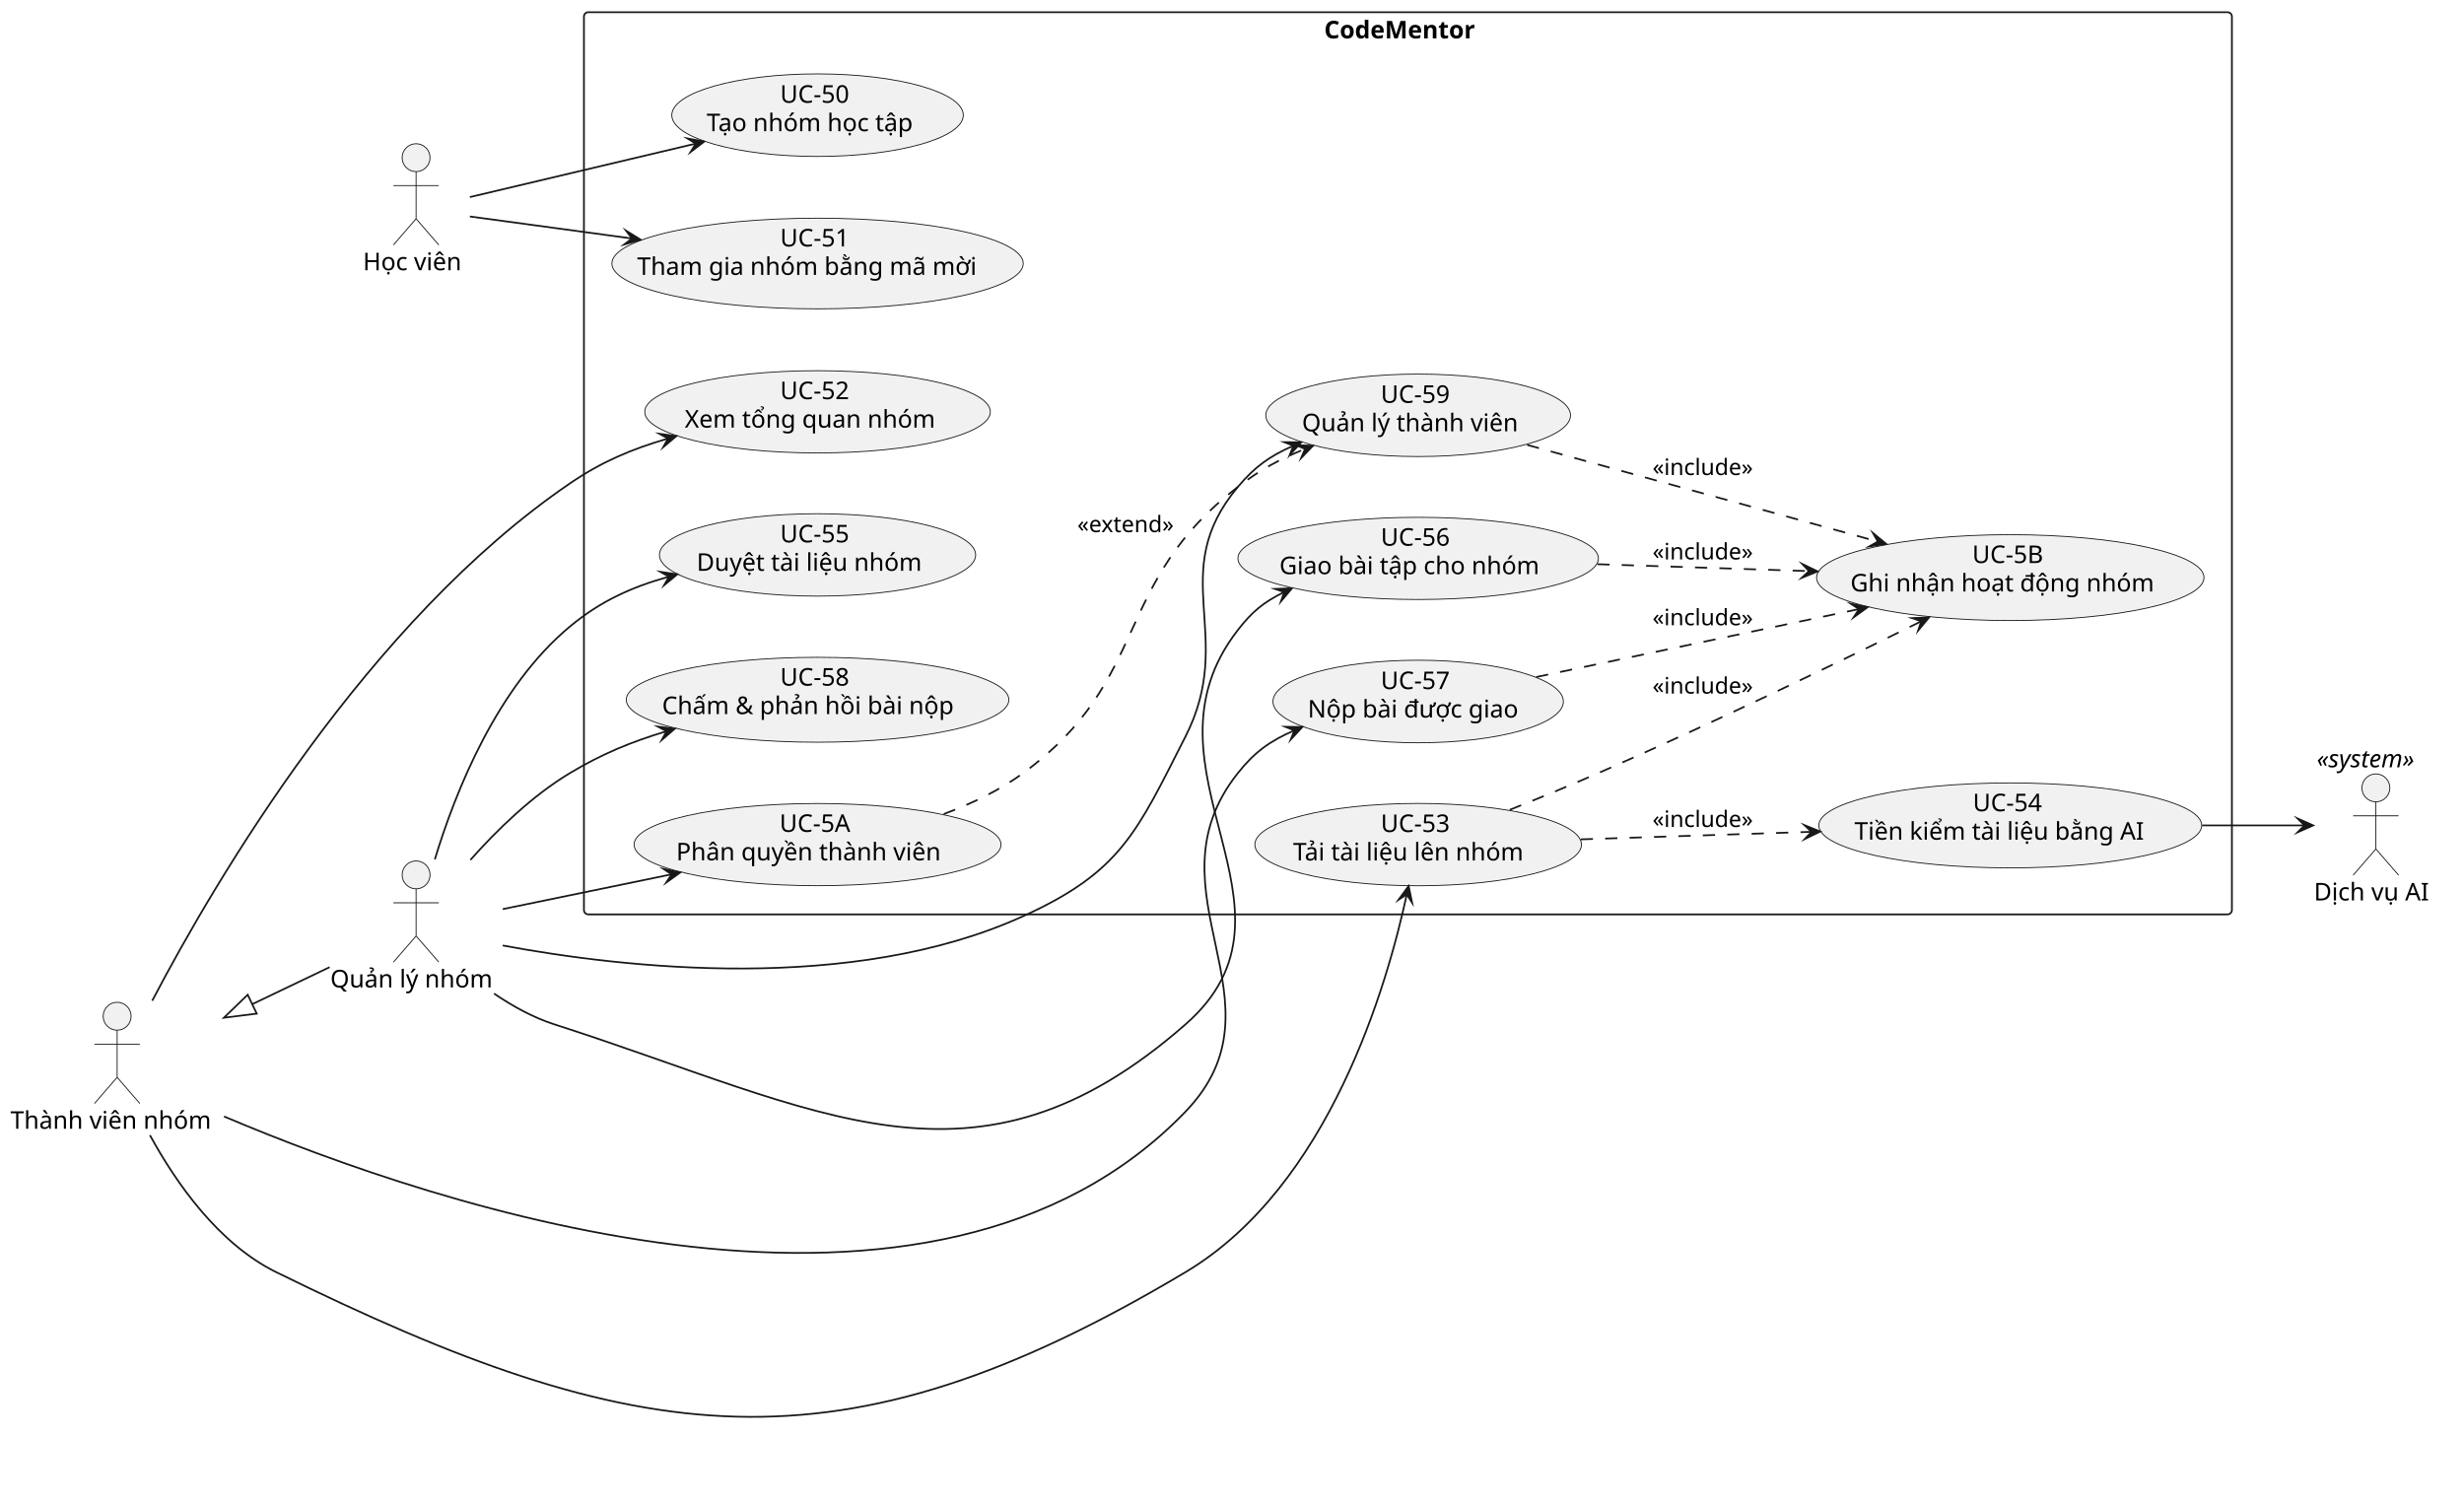
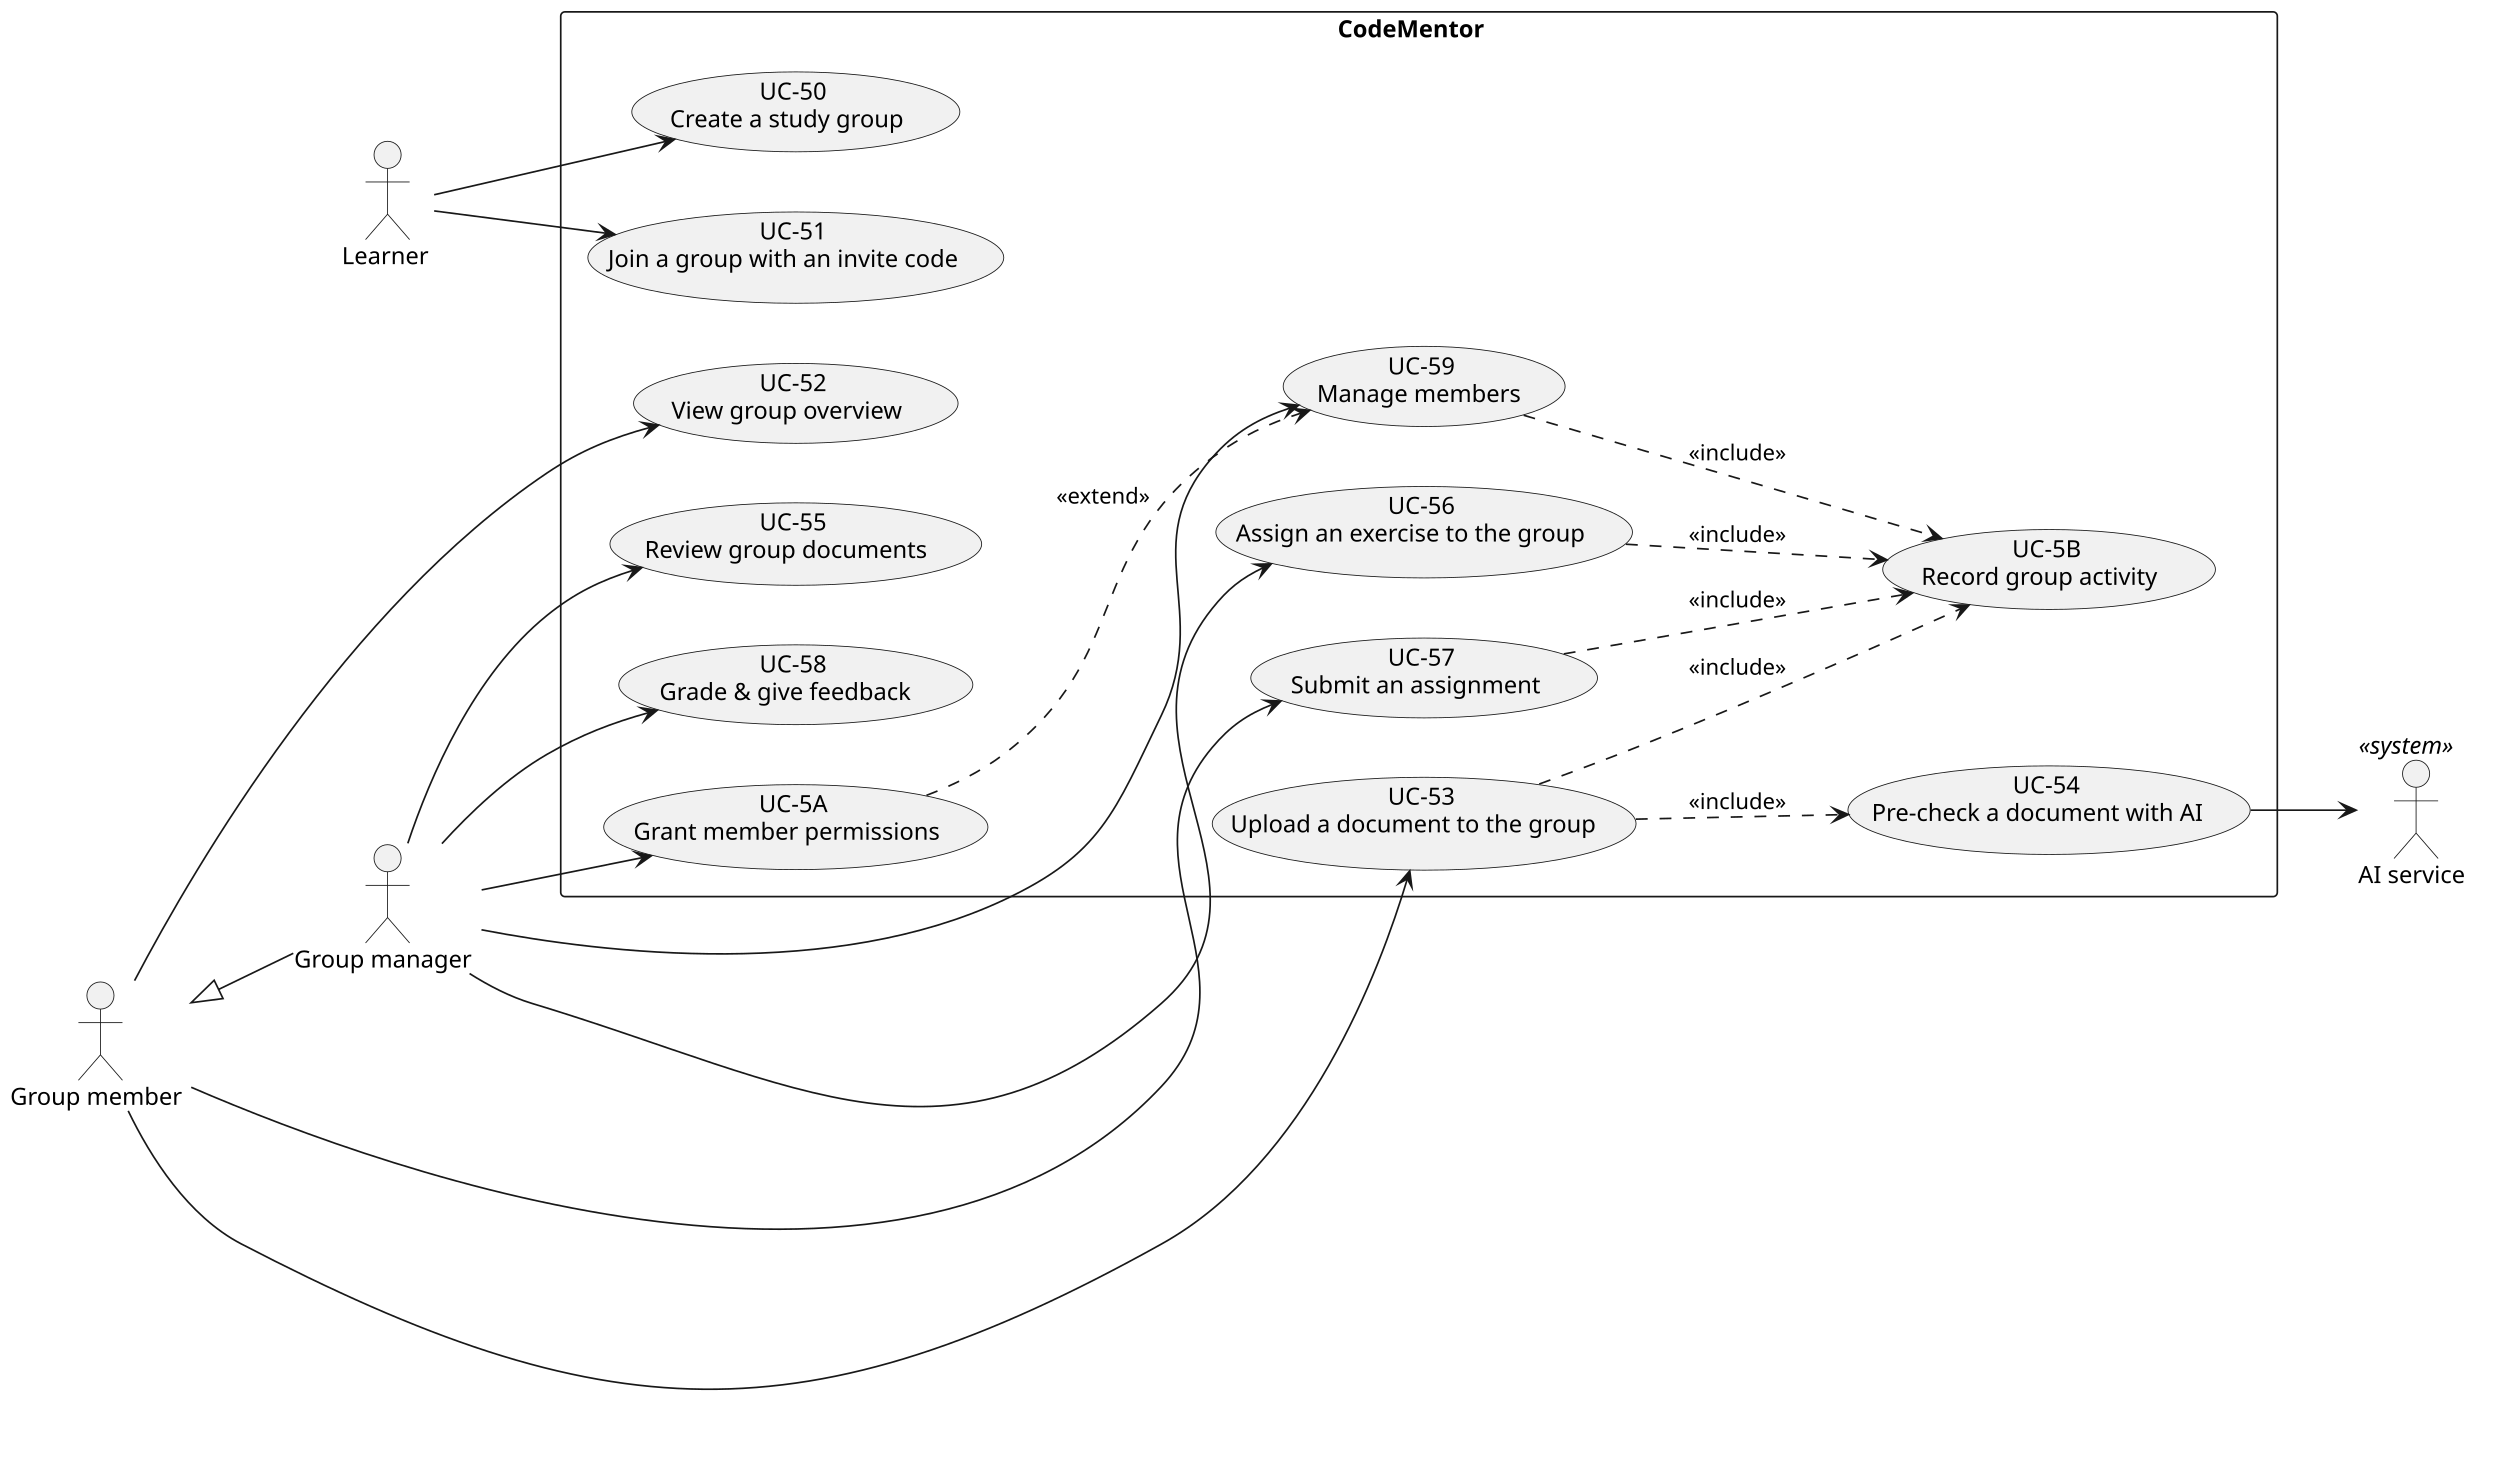
- <svg xmlns="http://www.w3.org/2000/svg" contentStyleType="text/css" data-diagram-type="DESCRIPTION" height="862px" preserveAspectRatio="none" style="width:1412px;height:862px;background:#FFFFFF;" version="1.1" viewBox="0 0 1412 862" width="1412px" zoomAndPan="magnify">
+ <svg xmlns="http://www.w3.org/2000/svg" version="1.1" data-diagram-type="DESCRIPTION" style="width:1475px;height:866px;background:#FFFFFF;" width="1475px" height="866px" viewBox="0 0 1475 866" zoomAndPan="magnify" preserveAspectRatio="none" contentStyleType="text/css">
  <defs />
-   <g>
-     <g class="cluster" data-qualified-name="CodeMentor" data-source-line="8" id="ent0005">
-       <rect fill="none" height="517" rx="2.5" ry="2.5" style="stroke:#181818;stroke-width:1;" width="944.37" x="334.63" y="7" />
-       <text fill="#000000" font-family="sans-serif" font-size="14" font-weight="700" lengthAdjust="spacing" textLength="96.018" x="758.806" y="21.995">CodeMentor</text>
+   <g font-family="sans-serif" lengthAdjust="spacing">
+     <g class="cluster" data-qualified-name="CodeMentor" id="ent0005" data-source-line="8">
+       <rect x="330.83" y="7" width="1012.79" height="522" fill="none" style="stroke:#181818;stroke-width:1;" rx="2.5" ry="2.5" />
+       <text x="789.216" y="21.995" fill="#000" font-size="14" textLength="96.018" font-weight="700">CodeMentor</text>
    </g>
-     <g class="entity" data-qualified-name="CodeMentor.UC50" data-source-line="9" id="ent0006">
-       <ellipse cx="468.498" cy="66.003" fill="#F1F1F1" rx="83.528" ry="23.653" style="stroke:#181818;stroke-width:0.5;" />
-       <text fill="#000000" font-family="sans-serif" font-size="14" lengthAdjust="spacing" textLength="42.889" x="447.053" y="58.893">UC-50</text>
-       <text fill="#000000" font-family="sans-serif" font-size="14" lengthAdjust="spacing" textLength="127.087" x="404.954" y="75.189">Tạo nhóm học tập</text>
+     <g class="entity" data-qualified-name="CodeMentor.UC50" id="ent0006" data-source-line="9">
+       <ellipse cx="469.532" cy="65.997" rx="96.782" ry="23.577" fill="#F1F1F1" style="stroke:#181818;stroke-width:0.5;" />
+       <text x="448.087" y="58.762" fill="#000" font-size="14" textLength="42.889">UC-50</text>
+       <text x="395.256" y="75.059" fill="#000" font-size="14" textLength="148.552">Create a study group</text>
    </g>
-     <g class="entity" data-qualified-name="CodeMentor.UC51" data-source-line="10" id="ent0007">
-       <ellipse cx="468.504" cy="151.005" fill="#F1F1F1" rx="117.874" ry="25.975" style="stroke:#181818;stroke-width:0.5;" />
-       <text fill="#000000" font-family="sans-serif" font-size="14" lengthAdjust="spacing" textLength="42.889" x="447.06" y="141.231">UC-51</text>
-       <text fill="#000000" font-family="sans-serif" font-size="14" lengthAdjust="spacing" textLength="206.732" x="365.138" y="157.528">Tham gia nhóm bằng mã mời</text>
+     <g class="entity" data-qualified-name="CodeMentor.UC51" id="ent0007" data-source-line="10">
+       <ellipse cx="469.527" cy="151.999" rx="122.697" ry="26.939" fill="#F1F1F1" style="stroke:#181818;stroke-width:0.5;" />
+       <text x="448.082" y="141.244" fill="#000" font-size="14" textLength="42.889">UC-51</text>
+       <text x="358.696" y="157.541" fill="#000" font-size="14" textLength="221.662">Join a group with an invite code</text>
    </g>
-     <g class="entity" data-qualified-name="CodeMentor.UC52" data-source-line="11" id="ent0008">
-       <ellipse cx="468.499" cy="235.997" fill="#F1F1F1" rx="99.019" ry="23.567" style="stroke:#181818;stroke-width:0.5;" />
-       <text fill="#000000" font-family="sans-serif" font-size="14" lengthAdjust="spacing" textLength="42.889" x="447.055" y="228.746">UC-52</text>
-       <text fill="#000000" font-family="sans-serif" font-size="14" lengthAdjust="spacing" textLength="152.168" x="392.415" y="245.043">Xem tổng quan nhóm</text>
+     <g class="entity" data-qualified-name="CodeMentor.UC52" id="ent0008" data-source-line="11">
+       <ellipse cx="469.533" cy="238.001" rx="95.733" ry="23.581" fill="#F1F1F1" style="stroke:#181818;stroke-width:0.5;" />
+       <text x="448.089" y="230.775" fill="#000" font-size="14" textLength="42.889">UC-52</text>
+       <text x="396.105" y="247.072" fill="#000" font-size="14" textLength="146.856">View group overview</text>
    </g>
-     <g class="entity" data-qualified-name="CodeMentor.UC53" data-source-line="12" id="ent0009">
-       <ellipse cx="812.678" cy="484.002" fill="#F1F1F1" rx="93.578" ry="23.592" style="stroke:#181818;stroke-width:0.5;" />
-       <text fill="#000000" font-family="sans-serif" font-size="14" lengthAdjust="spacing" textLength="42.889" x="791.233" y="476.792">UC-53</text>
-       <text fill="#000000" font-family="sans-serif" font-size="14" lengthAdjust="spacing" textLength="143.37" x="740.993" y="493.089">Tải tài liệu lên nhóm</text>
+     <g class="entity" data-qualified-name="CodeMentor.UC53" id="ent0009" data-source-line="12">
+       <ellipse cx="840.247" cy="485.995" rx="125.027" ry="27.405" fill="#F1F1F1" style="stroke:#181818;stroke-width:0.5;" />
+       <text x="818.802" y="474.767" fill="#000" font-size="14" textLength="42.889">UC-53</text>
+       <text x="725.987" y="491.064" fill="#000" font-size="14" textLength="228.519">Upload a document to the group</text>
    </g>
-     <g class="entity" data-qualified-name="CodeMentor.UC54" data-source-line="13" id="ent0010">
-       <ellipse cx="1151.992" cy="473.002" fill="#F1F1F1" rx="109.712" ry="24.342" style="stroke:#181818;stroke-width:0.5;" />
-       <text fill="#000000" font-family="sans-serif" font-size="14" lengthAdjust="spacing" textLength="42.889" x="1130.547" y="464.892">UC-54</text>
-       <text fill="#000000" font-family="sans-serif" font-size="14" lengthAdjust="spacing" textLength="178.582" x="1062.701" y="481.189">Tiền kiểm tài liệu bằng AI</text>
+     <g class="entity" data-qualified-name="CodeMentor.UC54" id="ent0010" data-source-line="13">
+       <ellipse cx="1208.951" cy="478.004" rx="118.671" ry="26.134" fill="#F1F1F1" style="stroke:#181818;stroke-width:0.5;" />
+       <text x="1187.507" y="468.068" fill="#000" font-size="14" textLength="42.889">UC-54</text>
+       <text x="1104.313" y="484.365" fill="#000" font-size="14" textLength="209.275">Pre-check a document with AI</text>
    </g>
-     <g class="entity" data-qualified-name="CodeMentor.UC55" data-source-line="14" id="ent0011">
-       <ellipse cx="468.498" cy="317.998" fill="#F1F1F1" rx="90.609" ry="23.608" style="stroke:#181818;stroke-width:0.5;" />
-       <text fill="#000000" font-family="sans-serif" font-size="14" lengthAdjust="spacing" textLength="42.889" x="447.054" y="310.814">UC-55</text>
-       <text fill="#000000" font-family="sans-serif" font-size="14" lengthAdjust="spacing" textLength="138.565" x="399.216" y="327.111">Duyệt tài liệu nhóm</text>
+     <g class="entity" data-qualified-name="CodeMentor.UC55" id="ent0011" data-source-line="14">
+       <ellipse cx="469.527" cy="321.001" rx="109.657" ry="24.331" fill="#F1F1F1" style="stroke:#181818;stroke-width:0.5;" />
+       <text x="448.082" y="312.902" fill="#000" font-size="14" textLength="42.889">UC-55</text>
+       <text x="380.338" y="329.199" fill="#000" font-size="14" textLength="178.377">Review group documents</text>
    </g>
-     <g class="entity" data-qualified-name="CodeMentor.UC56" data-source-line="15" id="ent0012">
-       <ellipse cx="812.678" cy="320" fill="#F1F1F1" rx="103.298" ry="23.55" style="stroke:#181818;stroke-width:0.5;" />
-       <text fill="#000000" font-family="sans-serif" font-size="14" lengthAdjust="spacing" textLength="42.889" x="791.234" y="312.722">UC-56</text>
-       <text fill="#000000" font-family="sans-serif" font-size="14" lengthAdjust="spacing" textLength="159.079" x="733.139" y="329.019">Giao bài tập cho nhóm</text>
+     <g class="entity" data-qualified-name="CodeMentor.UC56" id="ent0012" data-source-line="15">
+       <ellipse cx="840.253" cy="314.001" rx="122.903" ry="26.981" fill="#F1F1F1" style="stroke:#181818;stroke-width:0.5;" />
+       <text x="818.809" y="303.204" fill="#000" font-size="14" textLength="42.889">UC-56</text>
+       <text x="729.114" y="319.5" fill="#000" font-size="14" textLength="222.277">Assign an exercise to the group</text>
    </g>
-     <g class="entity" data-qualified-name="CodeMentor.UC57" data-source-line="16" id="ent0013">
-       <ellipse cx="812.682" cy="401.995" fill="#F1F1F1" rx="83.212" ry="23.655" style="stroke:#181818;stroke-width:0.5;" />
-       <text fill="#000000" font-family="sans-serif" font-size="14" lengthAdjust="spacing" textLength="42.889" x="791.238" y="394.889">UC-57</text>
-       <text fill="#000000" font-family="sans-serif" font-size="14" lengthAdjust="spacing" textLength="126.574" x="749.395" y="411.186">Nộp bài được giao</text>
+     <g class="entity" data-qualified-name="CodeMentor.UC57" id="ent0013" data-source-line="16">
+       <ellipse cx="840.246" cy="400.004" rx="102.286" ry="23.554" fill="#F1F1F1" style="stroke:#181818;stroke-width:0.5;" />
+       <text x="818.802" y="392.732" fill="#000" font-size="14" textLength="42.889">UC-57</text>
+       <text x="761.524" y="409.029" fill="#000" font-size="14" textLength="157.445">Submit an assignment</text>
    </g>
-     <g class="entity" data-qualified-name="CodeMentor.UC58" data-source-line="17" id="ent0014">
-       <ellipse cx="468.504" cy="401.005" fill="#F1F1F1" rx="109.624" ry="24.325" style="stroke:#181818;stroke-width:0.5;" />
-       <text fill="#000000" font-family="sans-serif" font-size="14" lengthAdjust="spacing" textLength="42.889" x="447.06" y="392.913">UC-58</text>
-       <text fill="#000000" font-family="sans-serif" font-size="14" lengthAdjust="spacing" textLength="178.254" x="379.377" y="409.209">Chấm &amp; phản hồi bài nộp</text>
+     <g class="entity" data-qualified-name="CodeMentor.UC58" id="ent0014" data-source-line="17">
+       <ellipse cx="469.53" cy="403.996" rx="104.45" ry="23.546" fill="#F1F1F1" style="stroke:#181818;stroke-width:0.5;" />
+       <text x="448.086" y="396.711" fill="#000" font-size="14" textLength="42.889">UC-58</text>
+       <text x="389.061" y="413.008" fill="#000" font-size="14" textLength="160.938">Grade &amp; give feedback</text>
    </g>
-     <g class="entity" data-qualified-name="CodeMentor.UC59" data-source-line="18" id="ent0015">
-       <ellipse cx="812.679" cy="237.997" fill="#F1F1F1" rx="87.309" ry="23.627" style="stroke:#181818;stroke-width:0.5;" />
-       <text fill="#000000" font-family="sans-serif" font-size="14" lengthAdjust="spacing" textLength="42.889" x="791.234" y="230.845">UC-59</text>
-       <text fill="#000000" font-family="sans-serif" font-size="14" lengthAdjust="spacing" textLength="133.219" x="746.069" y="247.142">Quản lý thành viên</text>
+     <g class="entity" data-qualified-name="CodeMentor.UC59" id="ent0015" data-source-line="18">
+       <ellipse cx="840.246" cy="227.995" rx="83.166" ry="23.655" fill="#F1F1F1" style="stroke:#181818;stroke-width:0.5;" />
+       <text x="818.801" y="220.89" fill="#000" font-size="14" textLength="42.889">UC-59</text>
+       <text x="776.996" y="237.186" fill="#000" font-size="14" textLength="126.499">Manage members</text>
    </g>
-     <g class="entity" data-qualified-name="CodeMentor.UC5A" data-source-line="19" id="ent0016">
-       <ellipse cx="468.504" cy="483.999" fill="#F1F1F1" rx="105.134" ry="23.549" style="stroke:#181818;stroke-width:0.5;" />
-       <text fill="#000000" font-family="sans-serif" font-size="14" lengthAdjust="spacing" textLength="43.559" x="446.725" y="476.719">UC-5A</text>
-       <text fill="#000000" font-family="sans-serif" font-size="14" lengthAdjust="spacing" textLength="161.998" x="387.505" y="493.016">Phân quyền thành viên</text>
+     <g class="entity" data-qualified-name="CodeMentor.UC5A" id="ent0016" data-source-line="19">
+       <ellipse cx="469.533" cy="488.001" rx="113.353" ry="25.071" fill="#F1F1F1" style="stroke:#181818;stroke-width:0.5;" />
+       <text x="447.753" y="479.161" fill="#000" font-size="14" textLength="43.559">UC-5A</text>
+       <text x="373.741" y="495.458" fill="#000" font-size="14" textLength="191.584">Grant member permissions</text>
    </g>
-     <g class="entity" data-qualified-name="CodeMentor.UC5B" data-source-line="20" id="ent0017">
-       <ellipse cx="1151.993" cy="331.003" fill="#F1F1F1" rx="111.013" ry="24.603" style="stroke:#181818;stroke-width:0.5;" />
-       <text fill="#000000" font-family="sans-serif" font-size="14" lengthAdjust="spacing" textLength="43.586" x="1130.2" y="322.641">UC-5B</text>
-       <text fill="#000000" font-family="sans-serif" font-size="14" lengthAdjust="spacing" textLength="183.278" x="1060.354" y="338.938">Ghi nhận hoạt động nhóm</text>
+     <g class="entity" data-qualified-name="CodeMentor.UC5B" id="ent0017" data-source-line="20">
+       <ellipse cx="1208.953" cy="335.997" rx="98.153" ry="23.577" fill="#F1F1F1" style="stroke:#181818;stroke-width:0.5;" />
+       <text x="1187.16" y="328.764" fill="#000" font-size="14" textLength="43.586">UC-5B</text>
+       <text x="1133.594" y="345.061" fill="#000" font-size="14" textLength="150.719">Record group activity</text>
    </g>
-     <g class="entity" data-qualified-name="Learner" data-source-line="3" id="ent0001">
-       <ellipse cx="238.441" cy="90.36" fill="#F1F1F1" rx="8" ry="8" style="stroke:#181818;stroke-width:0.5;" />
-       <path d="M238.441,98.36 L238.441,125.36 M225.441,106.36 L251.441,106.36 M238.441,125.36 L225.441,140.36 M238.441,125.36 L251.441,140.36" fill="none" style="stroke:#181818;stroke-width:0.5;" />
-       <text fill="#000000" font-family="sans-serif" font-size="14" lengthAdjust="spacing" textLength="60.901" x="207.99" y="154.855">Học viên</text>
+     <g class="entity" data-qualified-name="Learner" id="ent0001" data-source-line="3">
+       <ellipse cx="228.675" cy="91.36" rx="8" ry="8" fill="#F1F1F1" style="stroke:#181818;stroke-width:0.5;" />
+       <path d="M228.675,99.36 L228.675,126.36 M215.675,107.36 L241.675,107.36 M228.675,126.36 L215.675,141.36 M228.675,126.36 L241.675,141.36" style="stroke:#181818;stroke-width:0.5;" fill="none" />
+       <text x="201.68" y="155.855" fill="#000" font-size="14" textLength="53.99">Learner</text>
    </g>
-     <g class="entity" data-qualified-name="GMember" data-source-line="4" id="ent0002">
-       <ellipse cx="67.13" cy="582.36" fill="#F1F1F1" rx="8" ry="8" style="stroke:#181818;stroke-width:0.5;" />
-       <path d="M67.13,590.36 L67.13,617.36 M54.13,598.36 L80.13,598.36 M67.13,617.36 L54.13,632.36 M67.13,617.36 L80.13,632.36" fill="none" style="stroke:#181818;stroke-width:0.5;" />
-       <text fill="#000000" font-family="sans-serif" font-size="14" lengthAdjust="spacing" textLength="122.261" x="6" y="646.855">Thành viên nhóm</text>
+     <g class="entity" data-qualified-name="GMember" id="ent0002" data-source-line="4">
+       <ellipse cx="59.262" cy="587.36" rx="8" ry="8" fill="#F1F1F1" style="stroke:#181818;stroke-width:0.5;" />
+       <path d="M59.262,595.36 L59.262,622.36 M46.262,603.36 L72.262,603.36 M59.262,622.36 L46.262,637.36 M59.262,622.36 L72.262,637.36" style="stroke:#181818;stroke-width:0.5;" fill="none" />
+       <text x="6" y="651.855" fill="#000" font-size="14" textLength="106.524">Group member</text>
    </g>
-     <g class="entity" data-qualified-name="GManager" data-source-line="5" id="ent0003">
-       <ellipse cx="238.445" cy="501.36" fill="#F1F1F1" rx="8" ry="8" style="stroke:#181818;stroke-width:0.5;" />
-       <path d="M238.445,509.36 L238.445,536.36 M225.445,517.36 L251.445,517.36 M238.445,536.36 L225.445,551.36 M238.445,536.36 L251.445,551.36" fill="none" style="stroke:#181818;stroke-width:0.5;" />
-       <text fill="#000000" font-family="sans-serif" font-size="14" lengthAdjust="spacing" textLength="98.369" x="189.26" y="565.855">Quản lý nhóm</text>
+     <g class="entity" data-qualified-name="GManager" id="ent0003" data-source-line="5">
+       <ellipse cx="228.672" cy="506.36" rx="8" ry="8" fill="#F1F1F1" style="stroke:#181818;stroke-width:0.5;" />
+       <path d="M228.672,514.36 L228.672,541.36 M215.672,522.36 L241.672,522.36 M228.672,541.36 L215.672,556.36 M228.672,541.36 L241.672,556.36" style="stroke:#181818;stroke-width:0.5;" fill="none" />
+       <text x="173.52" y="570.855" fill="#000" font-size="14" textLength="110.305">Group manager</text>
    </g>
-     <g class="entity" data-qualified-name="AI" data-source-line="30" id="ent0024">
-       <ellipse cx="1361.502" cy="451.507" fill="#F1F1F1" rx="8" ry="8" style="stroke:#181818;stroke-width:0.5;" />
-       <path d="M1361.502,459.507 L1361.502,486.507 M1348.502,467.507 L1374.502,467.507 M1361.502,486.507 L1348.502,501.507 M1361.502,486.507 L1374.502,501.507" fill="none" style="stroke:#181818;stroke-width:0.5;" />
-       <text fill="#000000" font-family="sans-serif" font-size="14" lengthAdjust="spacing" textLength="71.005" x="1326" y="516.002">Dịch vụ AI</text>
-       <text fill="#000000" font-family="sans-serif" font-size="14" font-style="italic" lengthAdjust="spacing" textLength="67.744" x="1327.63" y="439.705">«system»</text>
+     <g class="entity" data-qualified-name="AI" id="ent0024" data-source-line="30">
+       <ellipse cx="1425.492" cy="456.507" rx="8" ry="8" fill="#F1F1F1" style="stroke:#181818;stroke-width:0.5;" />
+       <path d="M1425.492,464.507 L1425.492,491.507 M1412.492,472.507 L1438.492,472.507 M1425.492,491.507 L1412.492,506.507 M1425.492,491.507 L1438.492,506.507" style="stroke:#181818;stroke-width:0.5;" fill="none" />
+       <text x="1391.34" y="521.002" fill="#000" font-size="14" textLength="68.305">AI service</text>
+       <text x="1391.62" y="444.705" fill="#000" font-size="14" textLength="67.744" font-style="italic">«system»</text>
    </g>
-     <g class="link" data-entity-1="ent0002" data-entity-2="ent0003" data-link-type="extension" data-source-line="6" id="lnk4">
-       <path d="M144.539,575.456 C164.409,565.956 170,563.27 188.89,554.24" fill="none" id="GMember-backto-GManager" style="stroke:#181818;stroke-width:1;" />
-       <polygon fill="none" points="128.3,583.22,147.127,580.869,141.951,570.043,128.3,583.22" style="stroke:#181818;stroke-width:1;stroke-linejoin:miter;stroke-miterlimit:10;" />
+     <g class="link" data-entity-1="ent0002" data-entity-2="ent0003" id="lnk4" data-source-line="6" data-link-type="extension">
+       <path d="M128.973,583.76 C148.153,574.48 153.68,571.81 173.04,562.44" style="stroke:#181818;stroke-width:1;" fill="none" id="GMember-backto-GManager" />
+       <polygon points="112.77,591.6,131.586,589.161,126.36,578.359,112.77,591.6" fill="none" style="stroke:#181818;stroke-width:1;stroke-linejoin:miter;stroke-miterlimit:10;" />
    </g>
-     <g class="link" data-entity-1="ent0009" data-entity-2="ent0010" data-link-type="dependency" data-source-line="22" id="lnk18">
-       <path d="M905.85,481 C948.27,479.62 993.893,478.123 1038.093,476.683" fill="none" id="UC53-to-UC54" style="stroke:#181818;stroke-width:1;stroke-dasharray:7,7;" />
-       <polygon fill="#181818" points="1043.09,476.52,1033.965,472.815,1038.093,476.683,1034.225,480.811,1043.09,476.52" style="stroke:#181818;stroke-width:1;stroke-linejoin:miter;stroke-miterlimit:10;" />
-       <text fill="#000000" font-family="sans-serif" font-size="13" lengthAdjust="spacing" textLength="63.007" x="946.97" y="473.917">«include»</text>
+     <g class="link" data-entity-1="ent0009" data-entity-2="ent0010" id="lnk18" data-source-line="22" data-link-type="dependency">
+       <path d="M965.14,483.3 C1005.67,482.42 1045.551,481.55 1085.581,480.67" style="stroke:#181818;stroke-width:1;stroke-dasharray:7,7;" fill="none" id="UC53-to-UC54" />
+       <polygon points="1090.58,480.56,1081.494,476.759,1085.581,480.67,1081.67,484.757,1090.58,480.56" fill="#181818" style="stroke:#181818;stroke-width:1;stroke-linejoin:miter;stroke-miterlimit:10;" />
+       <text x="996.28" y="477.357" fill="#000" font-size="13" textLength="63.007">«include»</text>
    </g>
-     <g class="link" data-entity-1="ent0009" data-entity-2="ent0017" data-link-type="dependency" data-source-line="23" id="lnk19">
-       <path d="M865.19,464.07 C881.51,457.56 899.58,450.16 915.97,443 C982.66,413.88 1053.939,379.308 1100.989,356.018" fill="none" id="UC53-to-UC5B" style="stroke:#181818;stroke-width:1;stroke-dasharray:7,7;" />
-       <polygon fill="#181818" points="1105.47,353.8,1095.63,354.208,1100.989,356.018,1099.179,361.377,1105.47,353.8" style="stroke:#181818;stroke-width:1;stroke-linejoin:miter;stroke-miterlimit:10;" />
-       <text fill="#000000" font-family="sans-serif" font-size="13" lengthAdjust="spacing" textLength="63.007" x="946.97" y="397.477">«include»</text>
+     <g class="link" data-entity-1="ent0009" data-entity-2="ent0017" id="lnk19" data-source-line="23" data-link-type="dependency">
+       <path d="M908.15,462.57 C926.73,455.83 946.86,448.32 965.28,441 C1034.39,413.54 1108.649,380.839 1157.209,359.019" style="stroke:#181818;stroke-width:1;stroke-dasharray:7,7;" fill="none" id="UC53-to-UC5B" />
+       <polygon points="1161.77,356.97,1151.921,357.01,1157.209,359.019,1155.2,364.307,1161.77,356.97" fill="#181818" style="stroke:#181818;stroke-width:1;stroke-linejoin:miter;stroke-miterlimit:10;" />
+       <text x="996.28" y="398.087" fill="#000" font-size="13" textLength="63.007">«include»</text>
    </g>
-     <g class="link" data-entity-1="ent0012" data-entity-2="ent0017" data-link-type="dependency" data-source-line="24" id="lnk20">
-       <path d="M915.34,323.32 C955.2,324.62 996.033,325.946 1036.613,327.276" fill="none" id="UC56-to-UC5B" style="stroke:#181818;stroke-width:1;stroke-dasharray:7,7;" />
-       <polygon fill="#181818" points="1041.61,327.44,1032.746,323.147,1036.613,327.276,1032.484,331.143,1041.61,327.44" style="stroke:#181818;stroke-width:1;stroke-linejoin:miter;stroke-miterlimit:10;" />
-       <text fill="#000000" font-family="sans-serif" font-size="13" lengthAdjust="spacing" textLength="63.007" x="946.97" y="320.587">«include»</text>
+     <g class="link" data-entity-1="ent0012" data-entity-2="ent0017" id="lnk20" data-source-line="24" data-link-type="dependency">
+       <path d="M959.29,321.09 C1009.12,324.08 1061.369,327.21 1108.349,330.03" style="stroke:#181818;stroke-width:1;stroke-dasharray:7,7;" fill="none" id="UC56-to-UC5B" />
+       <polygon points="1113.34,330.33,1104.596,325.798,1108.349,330.03,1104.116,333.784,1113.34,330.33" fill="#181818" style="stroke:#181818;stroke-width:1;stroke-linejoin:miter;stroke-miterlimit:10;" />
+       <text x="996.28" y="319.757" fill="#000" font-size="13" textLength="63.007">«include»</text>
    </g>
-     <g class="link" data-entity-1="ent0013" data-entity-2="ent0017" data-link-type="dependency" data-source-line="25" id="lnk21">
-       <path d="M880.32,387.98 C934.85,376.5 1007.267,361.26 1065.317,349.04" fill="none" id="UC57-to-UC5B" style="stroke:#181818;stroke-width:1;stroke-dasharray:7,7;" />
-       <polygon fill="#181818" points="1070.21,348.01,1060.579,345.95,1065.317,349.04,1062.227,353.778,1070.21,348.01" style="stroke:#181818;stroke-width:1;stroke-linejoin:miter;stroke-miterlimit:10;" />
-       <text fill="#000000" font-family="sans-serif" font-size="13" lengthAdjust="spacing" textLength="63.007" x="946.97" y="358.317">«include»</text>
+     <g class="link" data-entity-1="ent0013" data-entity-2="ent0017" id="lnk21" data-source-line="25" data-link-type="dependency">
+       <path d="M922.63,385.8 C983.93,375.1 1062.594,361.37 1123.444,350.75" style="stroke:#181818;stroke-width:1;stroke-dasharray:7,7;" fill="none" id="UC57-to-UC5B" />
+       <polygon points="1128.37,349.89,1118.816,347.497,1123.444,350.75,1120.192,355.378,1128.37,349.89" fill="#181818" style="stroke:#181818;stroke-width:1;stroke-linejoin:miter;stroke-miterlimit:10;" />
+       <text x="996.28" y="358.337" fill="#000" font-size="13" textLength="63.007">«include»</text>
    </g>
-     <g class="link" data-entity-1="ent0015" data-entity-2="ent0017" data-link-type="dependency" data-source-line="26" id="lnk22">
-       <path d="M875.15,254.95 C933.2,270.96 1015.36,293.611 1076.08,310.351" fill="none" id="UC59-to-UC5B" style="stroke:#181818;stroke-width:1;stroke-dasharray:7,7;" />
-       <polygon fill="#181818" points="1080.9,311.68,1073.287,305.432,1076.08,310.351,1071.161,313.144,1080.9,311.68" style="stroke:#181818;stroke-width:1;stroke-linejoin:miter;stroke-miterlimit:10;" />
-       <text fill="#000000" font-family="sans-serif" font-size="13" lengthAdjust="spacing" textLength="63.007" x="946.97" y="272.237">«include»</text>
+     <g class="link" data-entity-1="ent0015" data-entity-2="ent0017" id="lnk22" data-source-line="26" data-link-type="dependency">
+       <path d="M898.95,245 C966.11,264.78 1071.824,295.917 1140.884,316.257" style="stroke:#181818;stroke-width:1;stroke-dasharray:7,7;" fill="none" id="UC59-to-UC5B" />
+       <polygon points="1145.68,317.67,1138.177,311.29,1140.884,316.257,1135.917,318.964,1145.68,317.67" fill="#181818" style="stroke:#181818;stroke-width:1;stroke-linejoin:miter;stroke-miterlimit:10;" />
+       <text x="996.28" y="271.607" fill="#000" font-size="13" textLength="63.007">«include»</text>
    </g>
-     <g class="link" data-entity-1="ent0016" data-entity-2="ent0015" data-link-type="dependency" data-source-line="27" id="lnk23">
-       <path d="M540.82,466.48 C556.71,460.6 572.85,452.92 586.38,443 C659.87,389.15 637.08,334.45 709.38,279 C722.13,269.22 732.895,263.325 747.825,257.285" fill="none" id="UC5A-to-UC59" style="stroke:#181818;stroke-width:1;stroke-dasharray:7,7;" />
-       <polygon fill="#181818" points="752.46,255.41,742.617,255.077,747.825,257.285,745.617,262.493,752.46,255.41" style="stroke:#181818;stroke-width:1;stroke-linejoin:miter;stroke-miterlimit:10;" />
-       <text fill="#000000" font-family="sans-serif" font-size="13" lengthAdjust="spacing" textLength="61.185" x="617.38" y="304.937">«extend»</text>
+     <g class="link" data-entity-1="ent0016" data-entity-2="ent0015" id="lnk23" data-source-line="27" data-link-type="dependency">
+       <path d="M546.61,469.27 C562.63,463.16 578.74,455.23 592.22,445 C667.97,387.55 639.1,326.96 715.22,270 C732.06,257.41 748.158,249.954 767.938,243.624" style="stroke:#181818;stroke-width:1;stroke-dasharray:7,7;" fill="none" id="UC5A-to-UC59" />
+       <polygon points="772.7,242.1,762.909,241.033,767.938,243.624,765.347,248.653,772.7,242.1" fill="#181818" style="stroke:#181818;stroke-width:1;stroke-linejoin:miter;stroke-miterlimit:10;" />
+       <text x="623.22" y="297.137" fill="#000" font-size="13" textLength="61.185">«extend»</text>
    </g>
-     <g class="link" data-entity-1="ent0001" data-entity-2="ent0006" data-link-type="dependency" data-source-line="32" id="lnk25">
-       <path d="M269.26,112.94 C303.19,104.91 354.725,92.713 398.705,82.293" fill="none" id="Learner-to-UC50" style="stroke:#181818;stroke-width:1;" />
-       <polygon fill="#181818" points="403.57,81.14,393.89,79.323,398.705,82.293,395.735,87.107,403.57,81.14" style="stroke:#181818;stroke-width:1;stroke-linejoin:miter;stroke-miterlimit:10;" />
+     <g class="link" data-entity-1="ent0001" data-entity-2="ent0006" id="lnk25" data-source-line="32" data-link-type="dependency">
+       <path d="M256.15,114.91 C290.1,107.09 345.398,94.363 393.048,83.383" style="stroke:#181818;stroke-width:1;" fill="none" id="Learner-to-UC50" />
+       <polygon points="397.92,82.26,388.252,80.383,393.048,83.383,390.048,88.179,397.92,82.26" fill="#181818" style="stroke:#181818;stroke-width:1;stroke-linejoin:miter;stroke-miterlimit:10;" />
    </g>
-     <g class="link" data-entity-1="ent0001" data-entity-2="ent0007" data-link-type="dependency" data-source-line="33" id="lnk26">
-       <path d="M269.26,124.06 C294.31,127.46 326.666,131.856 362.176,136.686" fill="none" id="Learner-to-UC51" style="stroke:#181818;stroke-width:1;" />
-       <polygon fill="#181818" points="367.13,137.36,358.751,132.184,362.176,136.686,357.673,140.111,367.13,137.36" style="stroke:#181818;stroke-width:1;stroke-linejoin:miter;stroke-miterlimit:10;" />
+     <g class="link" data-entity-1="ent0001" data-entity-2="ent0007" id="lnk26" data-source-line="33" data-link-type="dependency">
+       <path d="M256.15,124.44 C282.14,127.81 318.552,132.536 357.902,137.646" style="stroke:#181818;stroke-width:1;" fill="none" id="Learner-to-UC51" />
+       <polygon points="362.86,138.29,354.45,133.164,357.902,137.646,353.42,141.098,362.86,138.29" fill="#181818" style="stroke:#181818;stroke-width:1;stroke-linejoin:miter;stroke-miterlimit:10;" />
    </g>
-     <g class="link" data-entity-1="ent0002" data-entity-2="ent0008" data-link-type="dependency" data-source-line="34" id="lnk27">
-       <path d="M87.24,573.47 C123.86,503.62 210.7,356.05 326.63,277 C344.73,264.66 361.767,257.379 382.787,251.299" fill="none" id="GMember-to-UC52" style="stroke:#181818;stroke-width:1;" />
-       <polygon fill="#181818" points="387.59,249.91,377.833,248.568,382.787,251.299,380.056,256.253,387.59,249.91" style="stroke:#181818;stroke-width:1;stroke-linejoin:miter;stroke-miterlimit:10;" />
+     <g class="link" data-entity-1="ent0002" data-entity-2="ent0008" id="lnk27" data-source-line="34" data-link-type="dependency">
+       <path d="M79.38,578.58 C116.42,508.17 204.77,358.45 322.83,279 C342.34,265.87 361.194,258.216 383.734,252.116" style="stroke:#181818;stroke-width:1;" fill="none" id="GMember-to-UC52" />
+       <polygon points="388.56,250.81,378.828,249.3,383.734,252.116,380.917,257.022,388.56,250.81" fill="#181818" style="stroke:#181818;stroke-width:1;stroke-linejoin:miter;stroke-miterlimit:10;" />
    </g>
-     <g class="link" data-entity-1="ent0002" data-entity-2="ent0009" data-link-type="dependency" data-source-line="35" id="lnk28">
-       <path d="M85.92,650.52 C100.92,677.97 125.25,712.76 158.26,729 C366.08,831.24 480.47,847.65 679.38,729 C761.99,679.73 795.053,563.907 806.153,512.587" fill="none" id="GMember-to-UC53" style="stroke:#181818;stroke-width:1;" />
-       <polygon fill="#181818" points="807.21,507.7,801.398,515.651,806.153,512.587,809.217,517.342,807.21,507.7" style="stroke:#181818;stroke-width:1;stroke-linejoin:miter;stroke-miterlimit:10;" />
+     <g class="link" data-entity-1="ent0002" data-entity-2="ent0009" id="lnk28" data-source-line="35" data-link-type="dependency">
+       <path d="M75.64,655.42 C88.88,682.81 110.9,717.58 142.52,734 C356.58,845.17 474.43,851.23 685.22,734 C771.38,686.09 814.091,572.619 830.331,518.559" style="stroke:#181818;stroke-width:1;" fill="none" id="GMember-to-UC53" />
+       <polygon points="831.77,513.77,825.35,521.239,830.331,518.559,833.012,523.54,831.77,513.77" fill="#181818" style="stroke:#181818;stroke-width:1;stroke-linejoin:miter;stroke-miterlimit:10;" />
    </g>
-     <g class="link" data-entity-1="ent0002" data-entity-2="ent0013" data-link-type="dependency" data-source-line="36" id="lnk29">
-       <path d="M128.38,639.79 C251.95,692.16 534.62,787.34 679.38,637 C739.89,574.16 655.09,511.31 709.38,443 C718.84,431.1 727.693,424.596 741.743,418.586" fill="none" id="GMember-to-UC57" style="stroke:#181818;stroke-width:1;" />
-       <polygon fill="#181818" points="746.34,416.62,736.492,416.482,741.743,418.586,739.638,423.837,746.34,416.62" style="stroke:#181818;stroke-width:1;stroke-linejoin:miter;stroke-miterlimit:10;" />
+     <g class="link" data-entity-1="ent0002" data-entity-2="ent0013" id="lnk29" data-source-line="36" data-link-type="dependency">
+       <path d="M112.81,641.49 C234.27,694.05 535.46,800.5 685.22,641 C746.75,575.48 657.3,509.74 715.22,441 C725.82,428.43 735.708,421.523 751.108,415.453" style="stroke:#181818;stroke-width:1;" fill="none" id="GMember-to-UC57" />
+       <polygon points="755.76,413.62,745.92,413.199,751.108,415.453,748.854,420.642,755.76,413.62" fill="#181818" style="stroke:#181818;stroke-width:1;stroke-linejoin:miter;stroke-miterlimit:10;" />
    </g>
-     <g class="link" data-entity-1="ent0003" data-entity-2="ent0011" data-link-type="dependency" data-source-line="37" id="lnk30">
-       <path d="M249.19,492.47 C261.06,453.31 284.89,393.63 326.63,359 C344.08,344.53 361.604,336.513 383.334,330.453" fill="none" id="GManager-to-UC55" style="stroke:#181818;stroke-width:1;" />
-       <polygon fill="#181818" points="388.15,329.11,378.406,327.675,383.334,330.453,380.555,335.381,388.15,329.11" style="stroke:#181818;stroke-width:1;stroke-linejoin:miter;stroke-miterlimit:10;" />
+     <g class="link" data-entity-1="ent0003" data-entity-2="ent0011" id="lnk30" data-source-line="37" data-link-type="dependency">
+       <path d="M240.61,497.56 C253.78,458.13 279.68,397.81 322.83,363 C338.91,350.03 354.056,342.546 373.946,336.356" style="stroke:#181818;stroke-width:1;" fill="none" id="GManager-to-UC55" />
+       <polygon points="378.72,334.87,368.938,333.725,373.946,336.356,371.315,341.364,378.72,334.87" fill="#181818" style="stroke:#181818;stroke-width:1;stroke-linejoin:miter;stroke-miterlimit:10;" />
    </g>
-     <g class="link" data-entity-1="ent0003" data-entity-2="ent0012" data-link-type="dependency" data-source-line="38" id="lnk31">
-       <path d="M283.13,569.37 C293.75,576.61 305.55,583.12 317.63,587 C470.7,636.17 558.44,692.95 679.38,587 C755.59,520.24 647.19,441 709.38,361 C717.42,350.66 723.995,345.099 735.885,339.309" fill="none" id="GManager-to-UC56" style="stroke:#181818;stroke-width:1;" />
-       <polygon fill="#181818" points="740.38,337.12,730.537,337.464,735.885,339.309,734.04,344.657,740.38,337.12" style="stroke:#181818;stroke-width:1;stroke-linejoin:miter;stroke-miterlimit:10;" />
+     <g class="link" data-entity-1="ent0003" data-entity-2="ent0012" id="lnk31" data-source-line="38" data-link-type="dependency">
+       <path d="M277.05,574.4 C288.46,581.64 301.06,588.14 313.83,592 C471.83,639.77 561.28,701.02 685.22,592 C763.62,523.05 649.94,440.49 715.22,359 C724.39,347.56 732.206,341.18 745.556,334.82" style="stroke:#181818;stroke-width:1;" fill="none" id="GManager-to-UC56" />
+       <polygon points="750.07,332.67,740.225,332.93,745.556,334.82,743.665,340.152,750.07,332.67" fill="#181818" style="stroke:#181818;stroke-width:1;stroke-linejoin:miter;stroke-miterlimit:10;" />
    </g>
-     <g class="link" data-entity-1="ent0003" data-entity-2="ent0014" data-link-type="dependency" data-source-line="39" id="lnk32">
-       <path d="M269.55,492.79 C284.98,475.43 305.05,455.94 326.63,443 C344.91,432.05 361.464,425.216 381.924,419.036" fill="none" id="GManager-to-UC58" style="stroke:#181818;stroke-width:1;" />
-       <polygon fill="#181818" points="386.71,417.59,376.938,416.363,381.924,419.036,379.251,424.022,386.71,417.59" style="stroke:#181818;stroke-width:1;stroke-linejoin:miter;stroke-miterlimit:10;" />
+     <g class="link" data-entity-1="ent0003" data-entity-2="ent0014" id="lnk32" data-source-line="39" data-link-type="dependency">
+       <path d="M260.73,497.74 C277.4,479.42 299.34,458.58 322.83,445 C342.62,433.57 360.973,426.51 382.933,420.4" style="stroke:#181818;stroke-width:1;" fill="none" id="GManager-to-UC58" />
+       <polygon points="387.75,419.06,378.007,417.619,382.933,420.4,380.152,425.326,387.75,419.06" fill="#181818" style="stroke:#181818;stroke-width:1;stroke-linejoin:miter;stroke-miterlimit:10;" />
    </g>
-     <g class="link" data-entity-1="ent0003" data-entity-2="ent0015" data-link-type="dependency" data-source-line="40" id="lnk33">
-       <path d="M288.08,541.82 C357.71,554.79 488.22,569.65 586.38,525 C642.52,499.47 651.41,476.98 679.38,422 C708.82,364.12 667.63,328.75 709.38,279 C718.91,267.65 727.467,261.41 741.147,255.44" fill="none" id="GManager-to-UC59" style="stroke:#181818;stroke-width:1;" />
-       <polygon fill="#181818" points="745.73,253.44,735.881,253.374,741.147,255.44,739.081,260.706,745.73,253.44" style="stroke:#181818;stroke-width:1;stroke-linejoin:miter;stroke-miterlimit:10;" />
+     <g class="link" data-entity-1="ent0003" data-entity-2="ent0015" id="lnk33" data-source-line="40" data-link-type="dependency">
+       <path d="M284.07,548.58 C357.81,562.76 491.8,578.17 592.22,531 C649.86,503.93 657.49,479.33 685.22,422 C715.21,360.02 669.84,321.79 715.22,270 C728.41,254.96 742.427,246.843 761.397,240.643" style="stroke:#181818;stroke-width:1;" fill="none" id="GManager-to-UC59" />
+       <polygon points="766.15,239.09,756.353,238.084,761.397,240.643,758.838,245.688,766.15,239.09" fill="#181818" style="stroke:#181818;stroke-width:1;stroke-linejoin:miter;stroke-miterlimit:10;" />
    </g>
-     <g class="link" data-entity-1="ent0003" data-entity-2="ent0016" data-link-type="dependency" data-source-line="41" id="lnk34">
-       <path d="M288.09,520.98 C317.65,514.89 351.183,507.98 384.883,501.03" fill="none" id="GManager-to-UC5A" style="stroke:#181818;stroke-width:1;" />
-       <polygon fill="#181818" points="389.78,500.02,380.158,497.92,384.883,501.03,381.773,505.755,389.78,500.02" style="stroke:#181818;stroke-width:1;stroke-linejoin:miter;stroke-miterlimit:10;" />
+     <g class="link" data-entity-1="ent0003" data-entity-2="ent0016" id="lnk34" data-source-line="41" data-link-type="dependency">
+       <path d="M284.17,525.05 C313.78,519.1 346.118,512.605 379.378,505.925" style="stroke:#181818;stroke-width:1;" fill="none" id="GManager-to-UC5A" />
+       <polygon points="384.28,504.94,374.669,502.791,379.378,505.925,376.244,510.634,384.28,504.94" fill="#181818" style="stroke:#181818;stroke-width:1;stroke-linejoin:miter;stroke-miterlimit:10;" />
    </g>
-     <g class="link" data-entity-1="ent0010" data-entity-2="ent0024" data-link-type="dependency" data-source-line="42" id="lnk35">
-       <path d="M1261.91,473 C1285,473 1302.76,473 1320.57,473" fill="none" id="UC54-to-AI" style="stroke:#181818;stroke-width:1;" />
-       <polygon fill="#181818" points="1325.57,473,1316.57,469,1320.57,473,1316.57,477,1325.57,473" style="stroke:#181818;stroke-width:1;stroke-linejoin:miter;stroke-miterlimit:10;" />
+     <g class="link" data-entity-1="ent0010" data-entity-2="ent0024" id="lnk35" data-source-line="42" data-link-type="dependency">
+       <path d="M1327.89,478 C1350.67,478 1367.81,478 1385.13,478" style="stroke:#181818;stroke-width:1;" fill="none" id="UC54-to-AI" />
+       <polygon points="1390.13,478,1381.13,474,1385.13,478,1381.13,482,1390.13,478" fill="#181818" style="stroke:#181818;stroke-width:1;stroke-linejoin:miter;stroke-miterlimit:10;" />
    </g>
  </g>
</svg>
